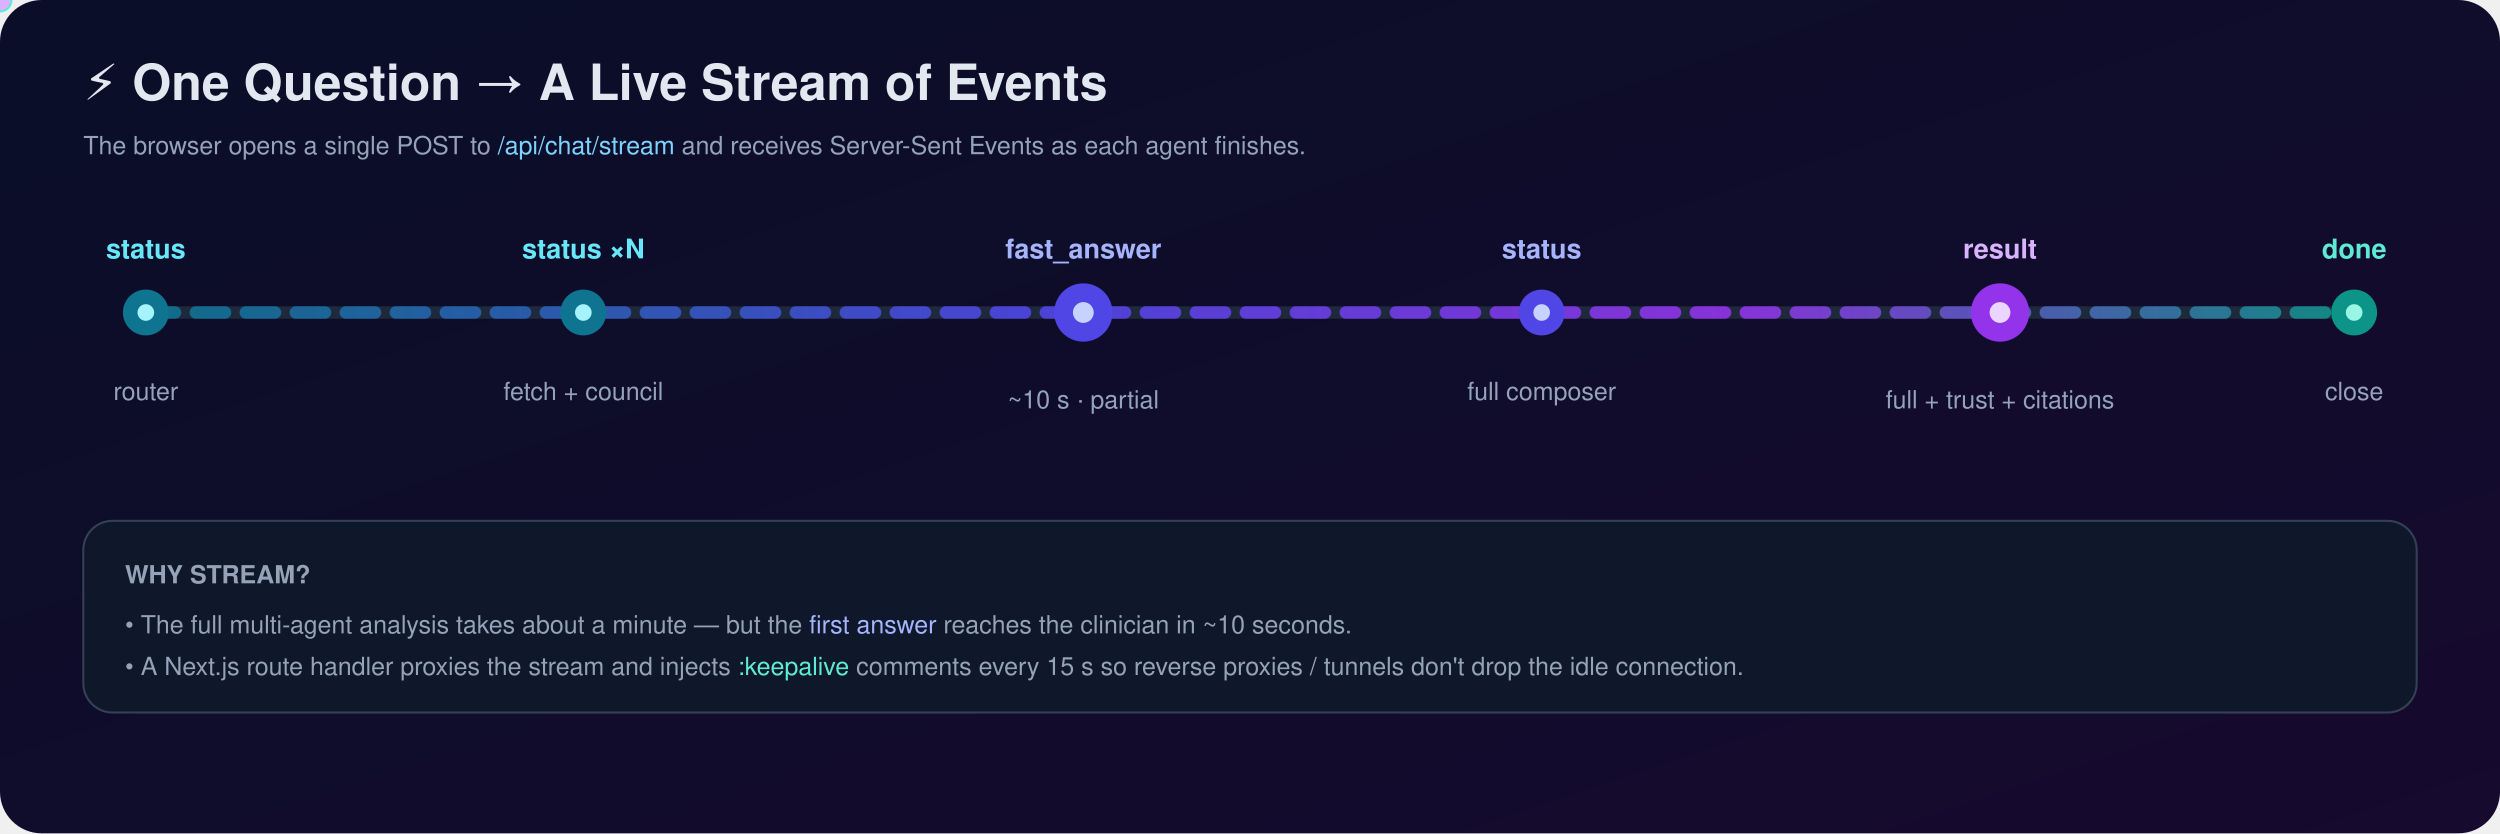
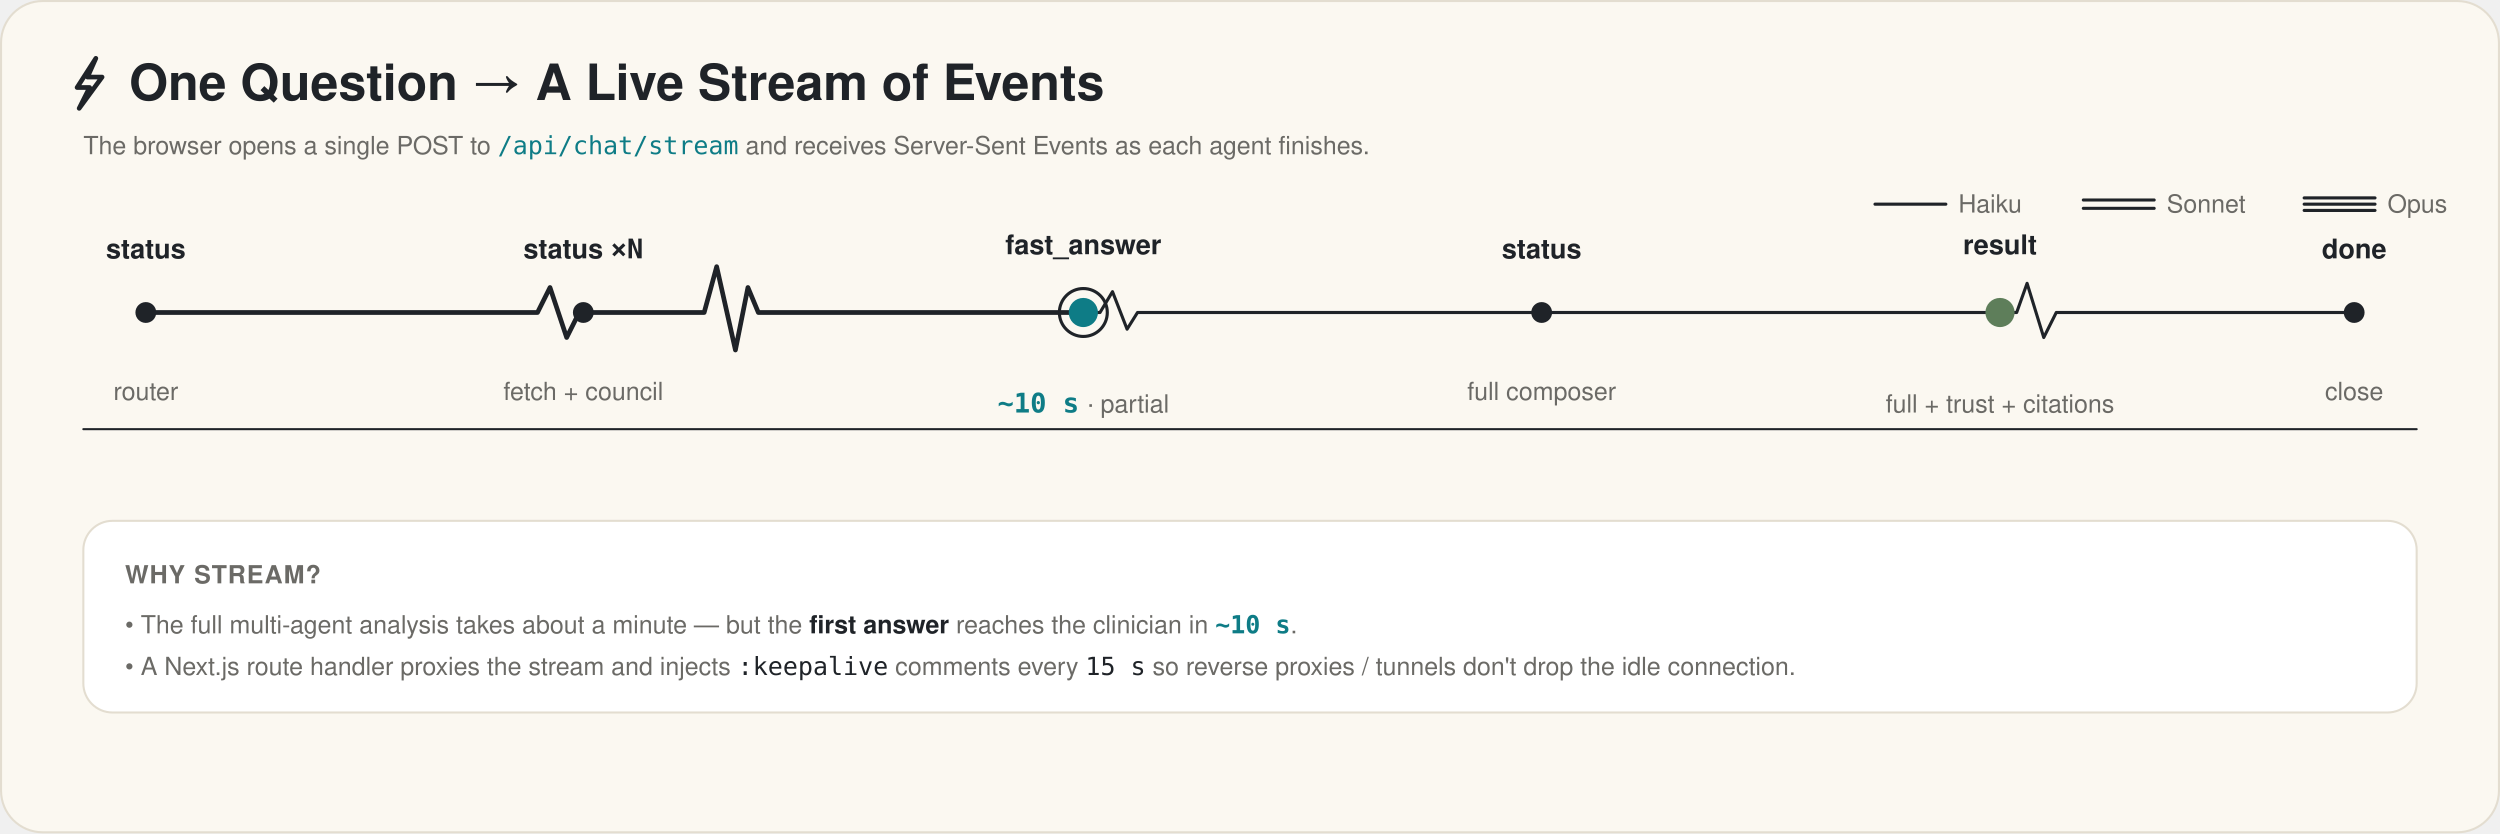
<svg xmlns="http://www.w3.org/2000/svg" viewBox="0 0 1200 400" width="1200" height="400" role="img" aria-label="CerebraLink SSE streaming timeline">
  <defs>
-     <linearGradient id="pbg" x1="0" y1="0" x2="1" y2="1">
-       <stop offset="0%" stop-color="#0a0e28" />
-       <stop offset="100%" stop-color="#160a2e" />
-     </linearGradient>
-     <linearGradient id="rail" gradientUnits="userSpaceOnUse" x1="70" y1="0" x2="1130" y2="0">
-       <stop offset="0%" stop-color="#0e7490" />
-       <stop offset="40%" stop-color="#4f46e5" />
-       <stop offset="72%" stop-color="#9333ea" />
-       <stop offset="100%" stop-color="#0d9488" />
-     </linearGradient>
    <style>
-       text{font-family:'Segoe UI',Helvetica,Arial,sans-serif}
-       .ttl{font-weight:800;fill:#e2e8f0}.tag{fill:#94a3b8;font-size:12px}.lbl{font-size:13px;font-weight:700}
-       @keyframes pulse{0%,100%{transform:scale(1)}50%{transform:scale(1.12)}}
-       .m{transform-box:fill-box;transform-origin:center}
-       .m1{animation:pulse 2.6s ease-in-out infinite}.m2{animation:pulse 2.6s ease-in-out infinite .3s}
-       .m3{animation:pulse 2.6s ease-in-out infinite .6s}.m4{animation:pulse 2.6s ease-in-out infinite .9s}
-       .m5{animation:pulse 2.6s ease-in-out infinite 1.2s}.m6{animation:pulse 2.6s ease-in-out infinite 1.5s}
+       text{font-family:'Segoe UI',-apple-system,Helvetica,Arial,sans-serif}
+       .sans{font-family:'Segoe UI',-apple-system,Helvetica,Arial,sans-serif}
+       .mono{font-family:ui-monospace,Menlo,Consolas,monospace}
+       .s{fill:none;stroke:#1F2328;stroke-linecap:round;stroke-linejoin:round;vector-effect:non-scaling-stroke}
+       .ttl{font-weight:700;fill:#1F2328}
+       .tag{fill:#6B6A66;font-size:12px}
+       .lbl{font-size:13px;font-weight:700;fill:#1F2328}
+       @keyframes march{from{stroke-dashoffset:1060}to{stroke-dashoffset:0}}
+       .ekg{stroke-dasharray:1060;stroke-dashoffset:0;animation:march 6s linear infinite}
    </style>
  </defs>
-   <rect width="1200" height="400" rx="20" fill="url(#pbg)" />
-   <text x="40" y="48" class="ttl" font-size="24">⚡ One Question → A Live Stream of Events</text>
-   <text x="40" y="74" class="tag" font-size="14">The browser opens a single POST to <tspan fill="#7dd3fc">/api/chat/stream</tspan> and receives Server-Sent Events as each agent finishes.</text>
-   <path id="track" d="M70,150 H1130" fill="none" stroke="none" />
-   <line x1="70" y1="150" x2="1130" y2="150" stroke="#1e293b" stroke-width="6" stroke-linecap="round" />
-   <line x1="70" y1="150" x2="1130" y2="150" stroke="url(#rail)" stroke-width="6" stroke-linecap="round" stroke-dasharray="14 10" opacity="0.9">
-     <animate attributeName="stroke-dashoffset" from="0" to="-48" dur="1.1s" repeatCount="indefinite" />
-   </line>
-   <g>
-     <circle r="6" fill="#5eead4">
-       <animateMotion dur="3.4s" repeatCount="indefinite">
-         <mpath href="#track" />
-       </animateMotion>
-       <animate attributeName="opacity" values="0;1;1;1;0" keyTimes="0;0.05;0.5;0.95;1" dur="3.4s" repeatCount="indefinite" />
-     </circle>
-     <circle r="5" fill="#a5b4fc">
-       <animateMotion dur="3.4s" begin="1.1s" repeatCount="indefinite">
-         <mpath href="#track" />
-       </animateMotion>
-       <animate attributeName="opacity" values="0;1;1;1;0" keyTimes="0;0.05;0.5;0.95;1" dur="3.4s" begin="1.1s" repeatCount="indefinite" />
-     </circle>
-     <circle r="5" fill="#d8b4fe">
-       <animateMotion dur="3.4s" begin="2.2s" repeatCount="indefinite">
-         <mpath href="#track" />
-       </animateMotion>
-       <animate attributeName="opacity" values="0;1;1;1;0" keyTimes="0;0.05;0.5;0.95;1" dur="3.4s" begin="2.2s" repeatCount="indefinite" />
-     </circle>
+   <rect x="0.5" y="0.5" width="1199" height="399" rx="20" fill="#FBF8F1" stroke="#E3DDD0" />
+   <g transform="translate(40,40)">
+     <path class="s" stroke-width="2.25" d="M6,-12 L-3,2 L3,2 L-2,12 L9,-3 L2,-3 Z" />
  </g>
+   <text x="62" y="48" class="ttl sans" font-size="24">One Question → A Live Stream of Events</text>
+   <text x="40" y="74" class="tag sans" font-size="14">The browser opens a single POST to <tspan class="mono" fill="#0E7C86">/api/chat/stream</tspan> and receives Server-Sent Events as each agent finishes.</text>
+   <line class="s" stroke="#E3DDD0" stroke-width="1" x1="40" y1="206" x2="1160" y2="206" />
+   <g transform="translate(900,98)">
+     <line class="s" stroke-width="1.5" x1="0" y1="0" x2="34" y2="0" />
+     <text x="40" y="4" class="tag sans" font-size="11">Haiku</text>
+     <line class="s" stroke-width="1.5" x1="100" y1="-2" x2="134" y2="-2" />
+     <line class="s" stroke-width="1.5" x1="100" y1="2" x2="134" y2="2" />
+     <text x="140" y="4" class="tag sans" font-size="11">Sonnet</text>
+     <line class="s" stroke-width="1.5" x1="206" y1="-3" x2="240" y2="-3" />
+     <line class="s" stroke-width="1.5" x1="206" y1="0" x2="240" y2="0" />
+     <line class="s" stroke-width="1.5" x1="206" y1="3" x2="240" y2="3" />
+     <text x="246" y="4" class="tag sans" font-size="11">Opus</text>
+   </g>
+   <path class="s" stroke-width="1.5" d="M70,150 H250 l8,0 l6,-12 8,24 6,-12 H300 q20,0 30,0 l8,0 l6,-22 9,40 6,-30 5,12 H520 l8,0 l6,-10 7,18 5,-8 H760 q20,0 30,0 H960 l8,0 l5,-14 8,26 6,-12 H1130" />
+   <path class="s ekg" stroke="#0E7C86" stroke-width="2.25" d="M70,150 H250 l8,0 l6,-12 8,24 6,-12 H300 q20,0 30,0 l8,0 l6,-22 9,40 6,-30 5,12 H520" />
  <g transform="translate(70,150)">
-     <g class="m m1">
-       <circle r="11" fill="#0e7490" />
-       <circle r="4" fill="#a5f3fc" />
-     </g>
-     <text y="-26" text-anchor="middle" class="lbl" fill="#67e8f9">status</text>
-     <text y="42" text-anchor="middle" class="tag">router</text>
+     <circle cx="0" cy="0" r="5" fill="#1F2328" />
+     <text y="-26" text-anchor="middle" class="lbl sans">status</text>
+     <text y="42" text-anchor="middle" class="tag sans">router</text>
  </g>
  <g transform="translate(280,150)">
-     <g class="m m2">
-       <circle r="11" fill="#0e7490" />
-       <circle r="4" fill="#a5f3fc" />
-     </g>
-     <text y="-26" text-anchor="middle" class="lbl" fill="#67e8f9">status ×N</text>
-     <text y="42" text-anchor="middle" class="tag">fetch + council</text>
+     <circle cx="0" cy="0" r="5" fill="#1F2328" />
+     <text y="-26" text-anchor="middle" class="lbl sans">status <tspan class="mono">×N</tspan>
+     </text>
+     <text y="42" text-anchor="middle" class="tag sans">fetch + council</text>
  </g>
  <g transform="translate(520,150)">
-     <g class="m m3">
-       <circle r="14" fill="#4f46e5" />
-       <circle r="5" fill="#c7d2fe" />
-     </g>
-     <text y="-26" text-anchor="middle" class="lbl" fill="#a5b4fc">fast_answer</text>
-     <text y="46" text-anchor="middle" class="tag">~10 s · partial</text>
+     <circle cx="0" cy="0" r="7" fill="#0E7C86" />
+     <circle cx="0" cy="0" r="11.5" class="s" stroke="#0E7C86" stroke-width="1.5" />
+     <text y="-28" text-anchor="middle" class="lbl sans" fill="#0E7C86">fast_answer</text>
+     <text y="48" text-anchor="middle" class="sans" font-size="13">
+       <tspan class="mono" fill="#0E7C86" font-weight="700">~10 s</tspan>
+       <tspan class="tag">· partial</tspan>
+     </text>
  </g>
  <g transform="translate(740,150)">
-     <g class="m m4">
-       <circle r="11" fill="#4f46e5" />
-       <circle r="4" fill="#c7d2fe" />
-     </g>
-     <text y="-26" text-anchor="middle" class="lbl" fill="#a5b4fc">status</text>
-     <text y="42" text-anchor="middle" class="tag">full composer</text>
+     <circle cx="0" cy="0" r="5" fill="#1F2328" />
+     <text y="-26" text-anchor="middle" class="lbl sans">status</text>
+     <text y="42" text-anchor="middle" class="tag sans">full composer</text>
  </g>
  <g transform="translate(960,150)">
-     <g class="m m5">
-       <circle r="14" fill="#9333ea" />
-       <circle r="5" fill="#e9d5ff" />
-     </g>
-     <text y="-26" text-anchor="middle" class="lbl" fill="#d8b4fe">result</text>
-     <text y="46" text-anchor="middle" class="tag">full + trust + citations</text>
+     <circle cx="0" cy="0" r="7" fill="#5E7E5A" />
+     <text y="-28" text-anchor="middle" class="lbl sans" fill="#5E7E5A">result</text>
+     <text y="48" text-anchor="middle" class="tag sans">full + trust + citations</text>
  </g>
  <g transform="translate(1130,150)">
-     <g class="m m6">
-       <circle r="11" fill="#0d9488" />
-       <circle r="4" fill="#99f6e4" />
-     </g>
-     <text y="-26" text-anchor="middle" class="lbl" fill="#5eead4">done</text>
-     <text y="42" text-anchor="middle" class="tag">close</text>
+     <circle cx="0" cy="0" r="5" fill="#1F2328" />
+     <text y="-26" text-anchor="middle" class="lbl sans">done</text>
+     <text y="42" text-anchor="middle" class="tag sans">close</text>
  </g>
  <g transform="translate(40,250)">
-     <rect width="1120" height="92" rx="14" fill="#0f172a" stroke="#334155" />
-     <text x="20" y="30" class="tag" fill="#7dd3fc" font-weight="700">WHY STREAM?</text>
-     <text x="20" y="54" class="tag" font-size="13">• The full multi-agent analysis takes about a minute — but the <tspan fill="#a5b4fc">first answer</tspan> reaches the clinician in ~10 seconds.</text>
-     <text x="20" y="74" class="tag" font-size="13">• A Next.js route handler proxies the stream and injects <tspan fill="#5eead4">:keepalive</tspan> comments every 15 s so reverse proxies / tunnels don't drop the idle connection.</text>
+     <rect width="1120" height="92" rx="14" fill="#FFFFFF" stroke="#E3DDD0" />
+     <text x="20" y="30" class="tag sans" fill="#6B6A66" font-weight="700" letter-spacing="0.5">WHY STREAM?</text>
+     <text x="20" y="54" class="tag sans" font-size="13" fill="#6B6A66">• The full multi-agent analysis takes about a minute — but the <tspan fill="#1F2328" font-weight="700">first answer</tspan> reaches the clinician in <tspan class="mono" fill="#0E7C86" font-weight="700">~10 s</tspan>.</text>
+     <text x="20" y="74" class="tag sans" font-size="13" fill="#6B6A66">• A Next.js route handler proxies the stream and injects <tspan class="mono" fill="#1F2328">:keepalive</tspan> comments every <tspan class="mono" fill="#1F2328">15 s</tspan> so reverse proxies / tunnels don't drop the idle connection.</text>
  </g>
</svg>
